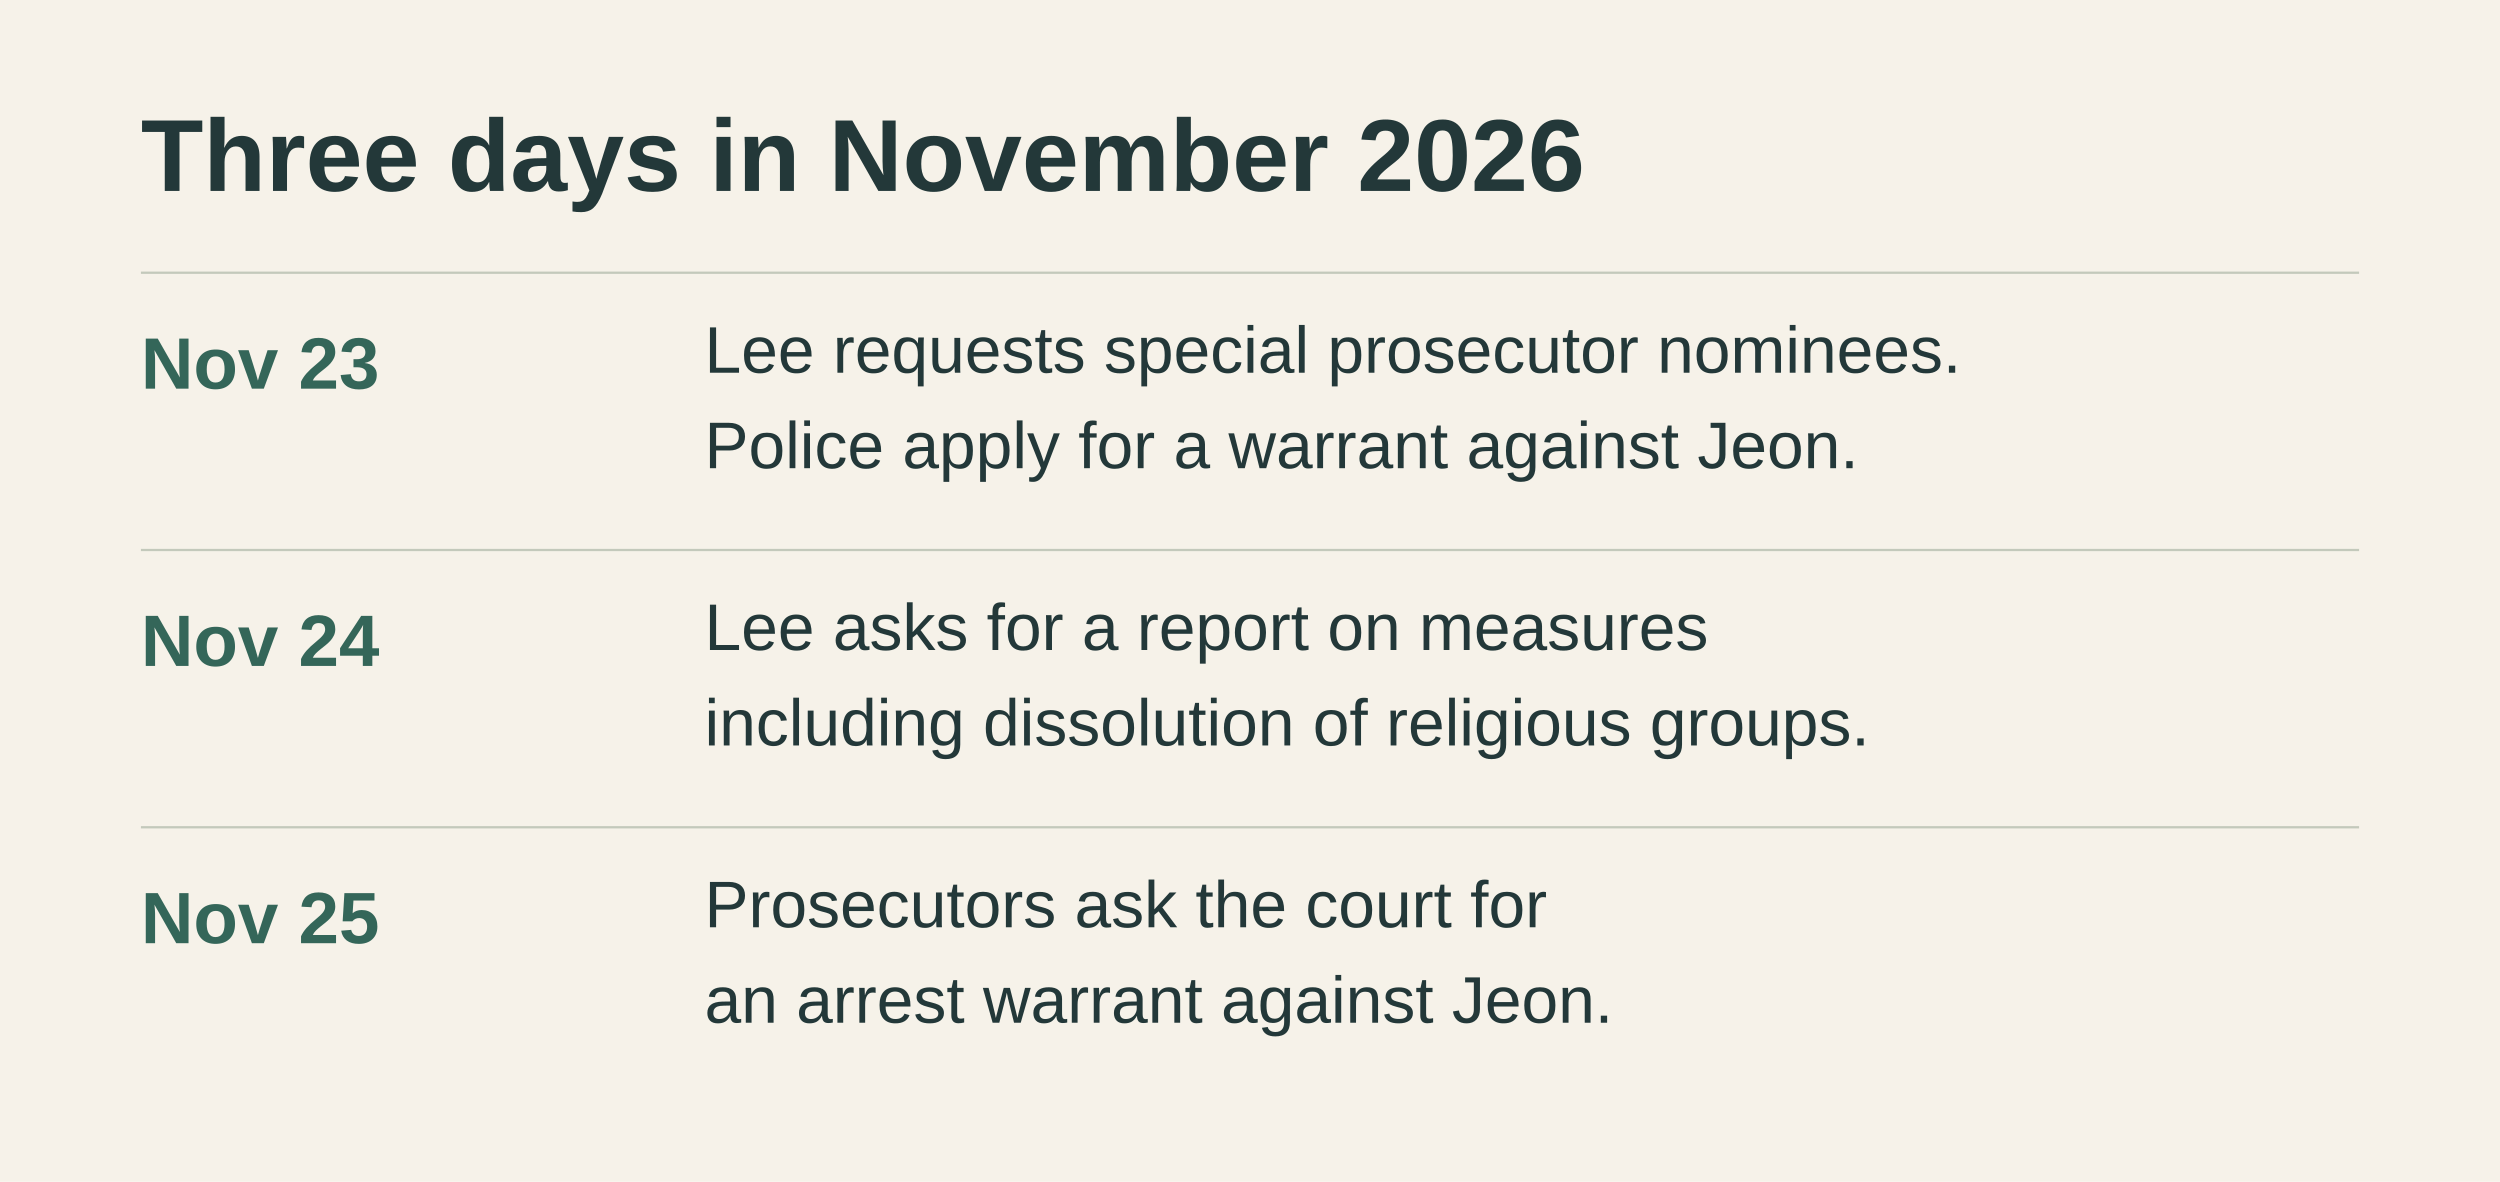
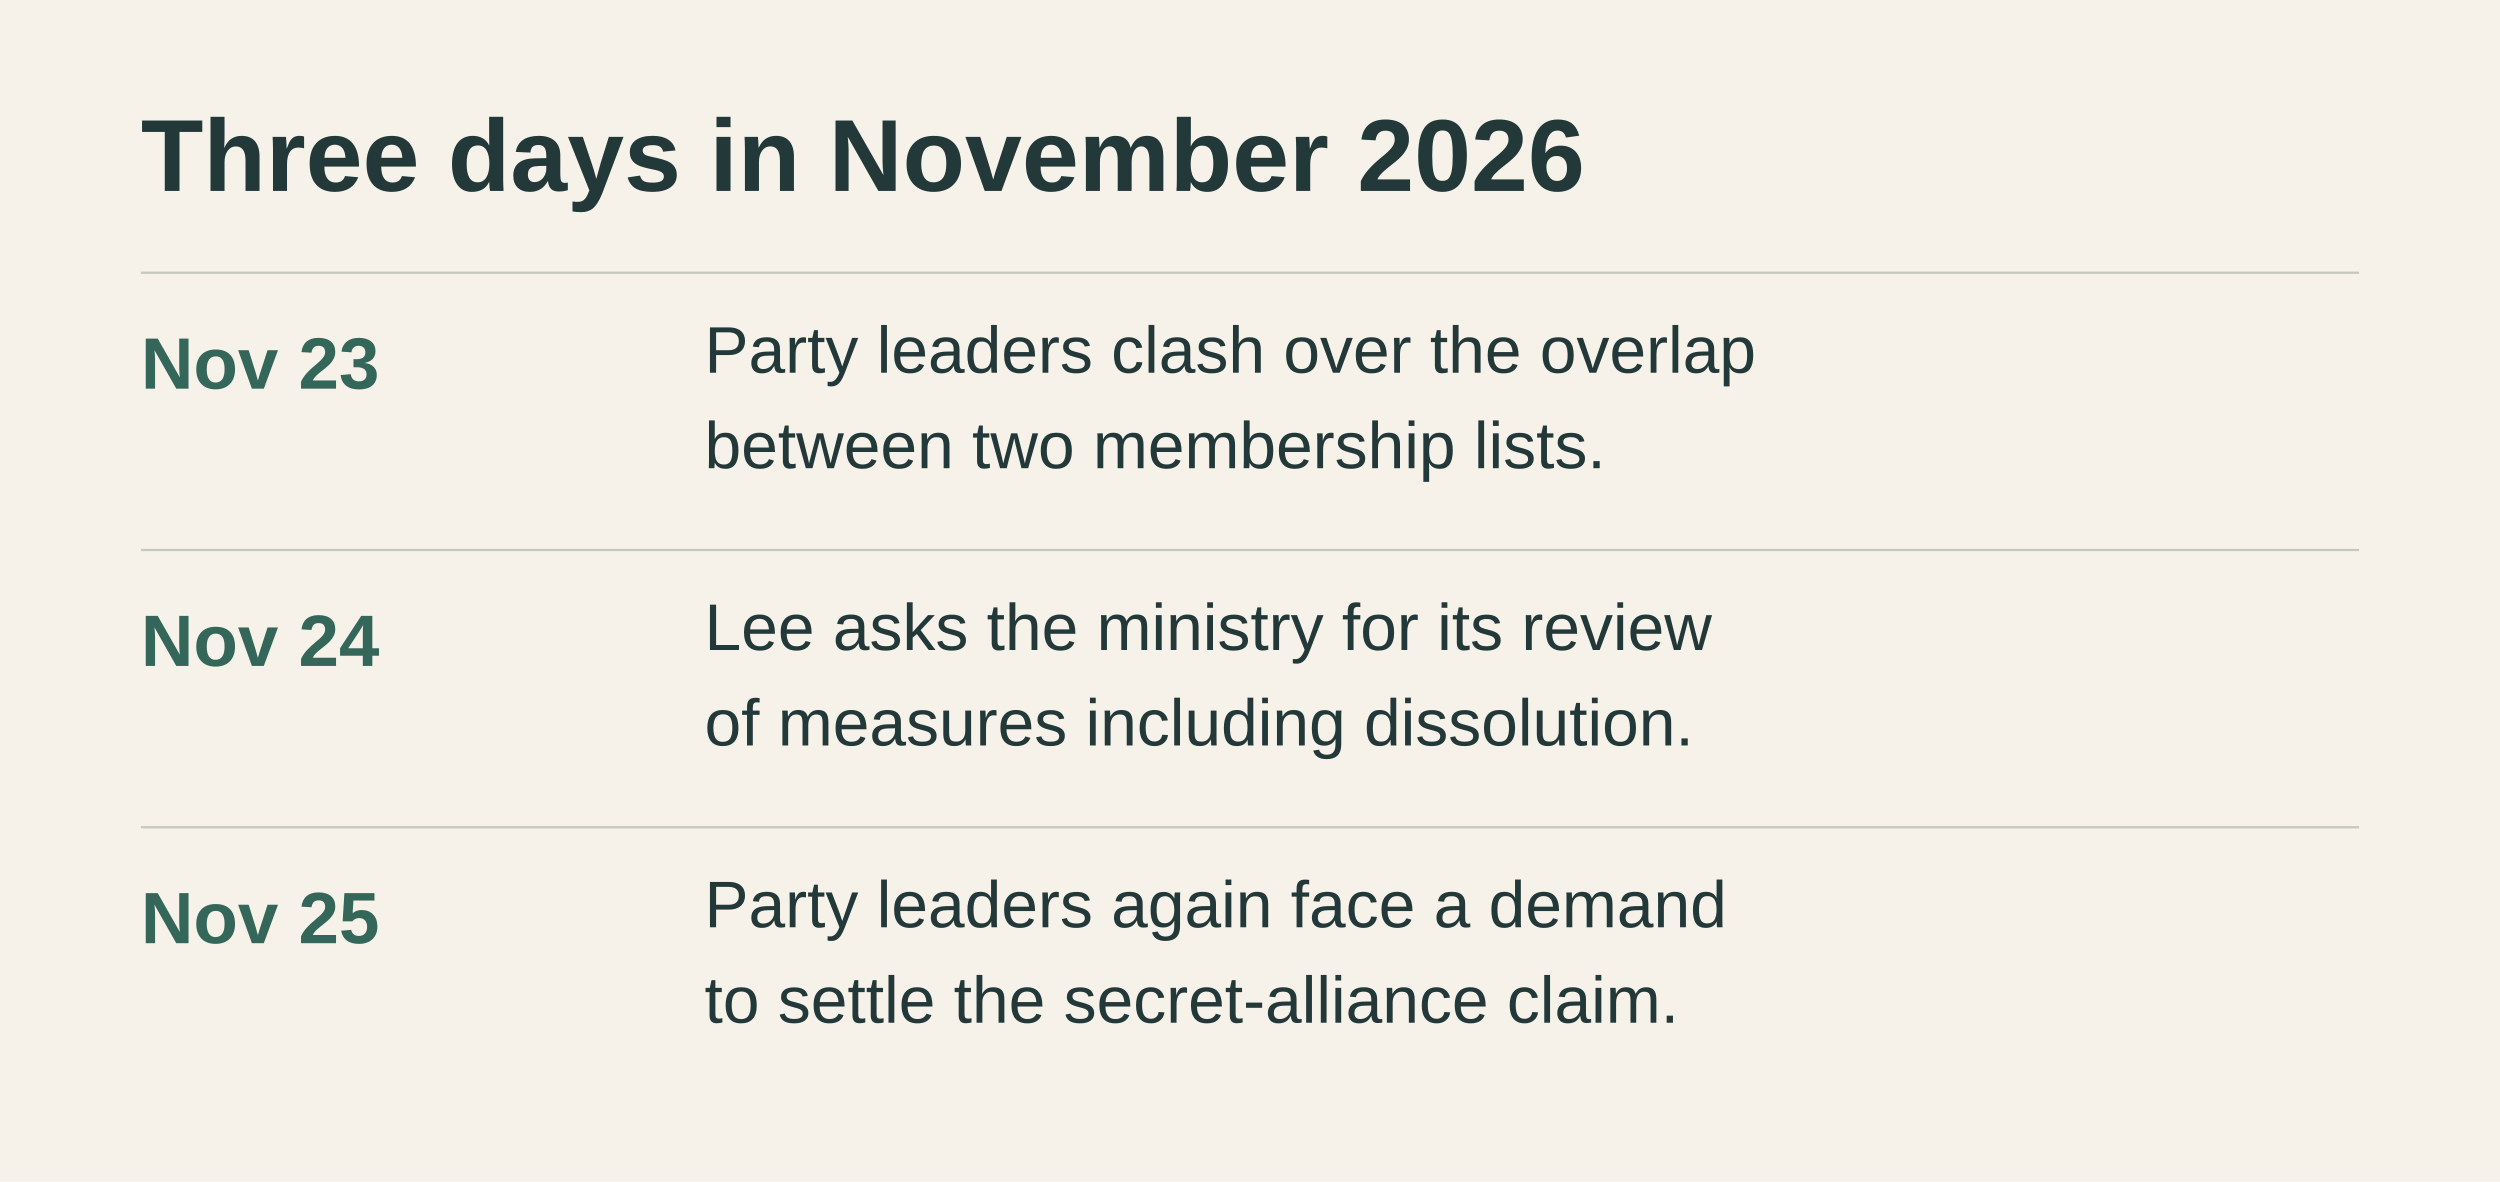
<svg xmlns="http://www.w3.org/2000/svg" width="1100" height="520" viewBox="0 0 1100 520" role="img" aria-label="Three days in November 2026">
  <rect width="1100" height="520" fill="#f6f2e9" />
  <g font-family="Pretendard,NanumGothic,Arial,sans-serif" fill="#233839">
    <text x="62" y="84" font-size="45" font-weight="700">Three days in November 2026</text>
    <path d="M62 120h976" stroke="#c3c9bb" />
    <text x="62" y="171" fill="#346659" font-size="32" font-weight="600">Nov 23</text>
-     <text x="310" y="164" font-size="29">Lee requests special prosecutor nominees.</text>
-     <text x="310" y="206" font-size="29">Police apply for a warrant against Jeon.</text>
+     <text x="310" y="164" font-size="29">Party leaders clash over the overlap</text>
+     <text x="310" y="206" font-size="29">between two membership lists.</text>
    <path d="M62 242h976" stroke="#c3c9bb" />
    <text x="62" y="293" fill="#346659" font-size="32" font-weight="600">Nov 24</text>
-     <text x="310" y="286" font-size="29">Lee asks for a report on measures</text>
-     <text x="310" y="328" font-size="29">including dissolution of religious groups.</text>
+     <text x="310" y="286" font-size="29">Lee asks the ministry for its review</text>
+     <text x="310" y="328" font-size="29">of measures including dissolution.</text>
    <path d="M62 364h976" stroke="#c3c9bb" />
    <text x="62" y="415" fill="#346659" font-size="32" font-weight="600">Nov 25</text>
-     <text x="310" y="408" font-size="29">Prosecutors ask the court for</text>
-     <text x="310" y="450" font-size="29">an arrest warrant against Jeon.</text>
+     <text x="310" y="408" font-size="29">Party leaders again face a demand</text>
+     <text x="310" y="450" font-size="29">to settle the secret-alliance claim.</text>
  </g>
</svg>
